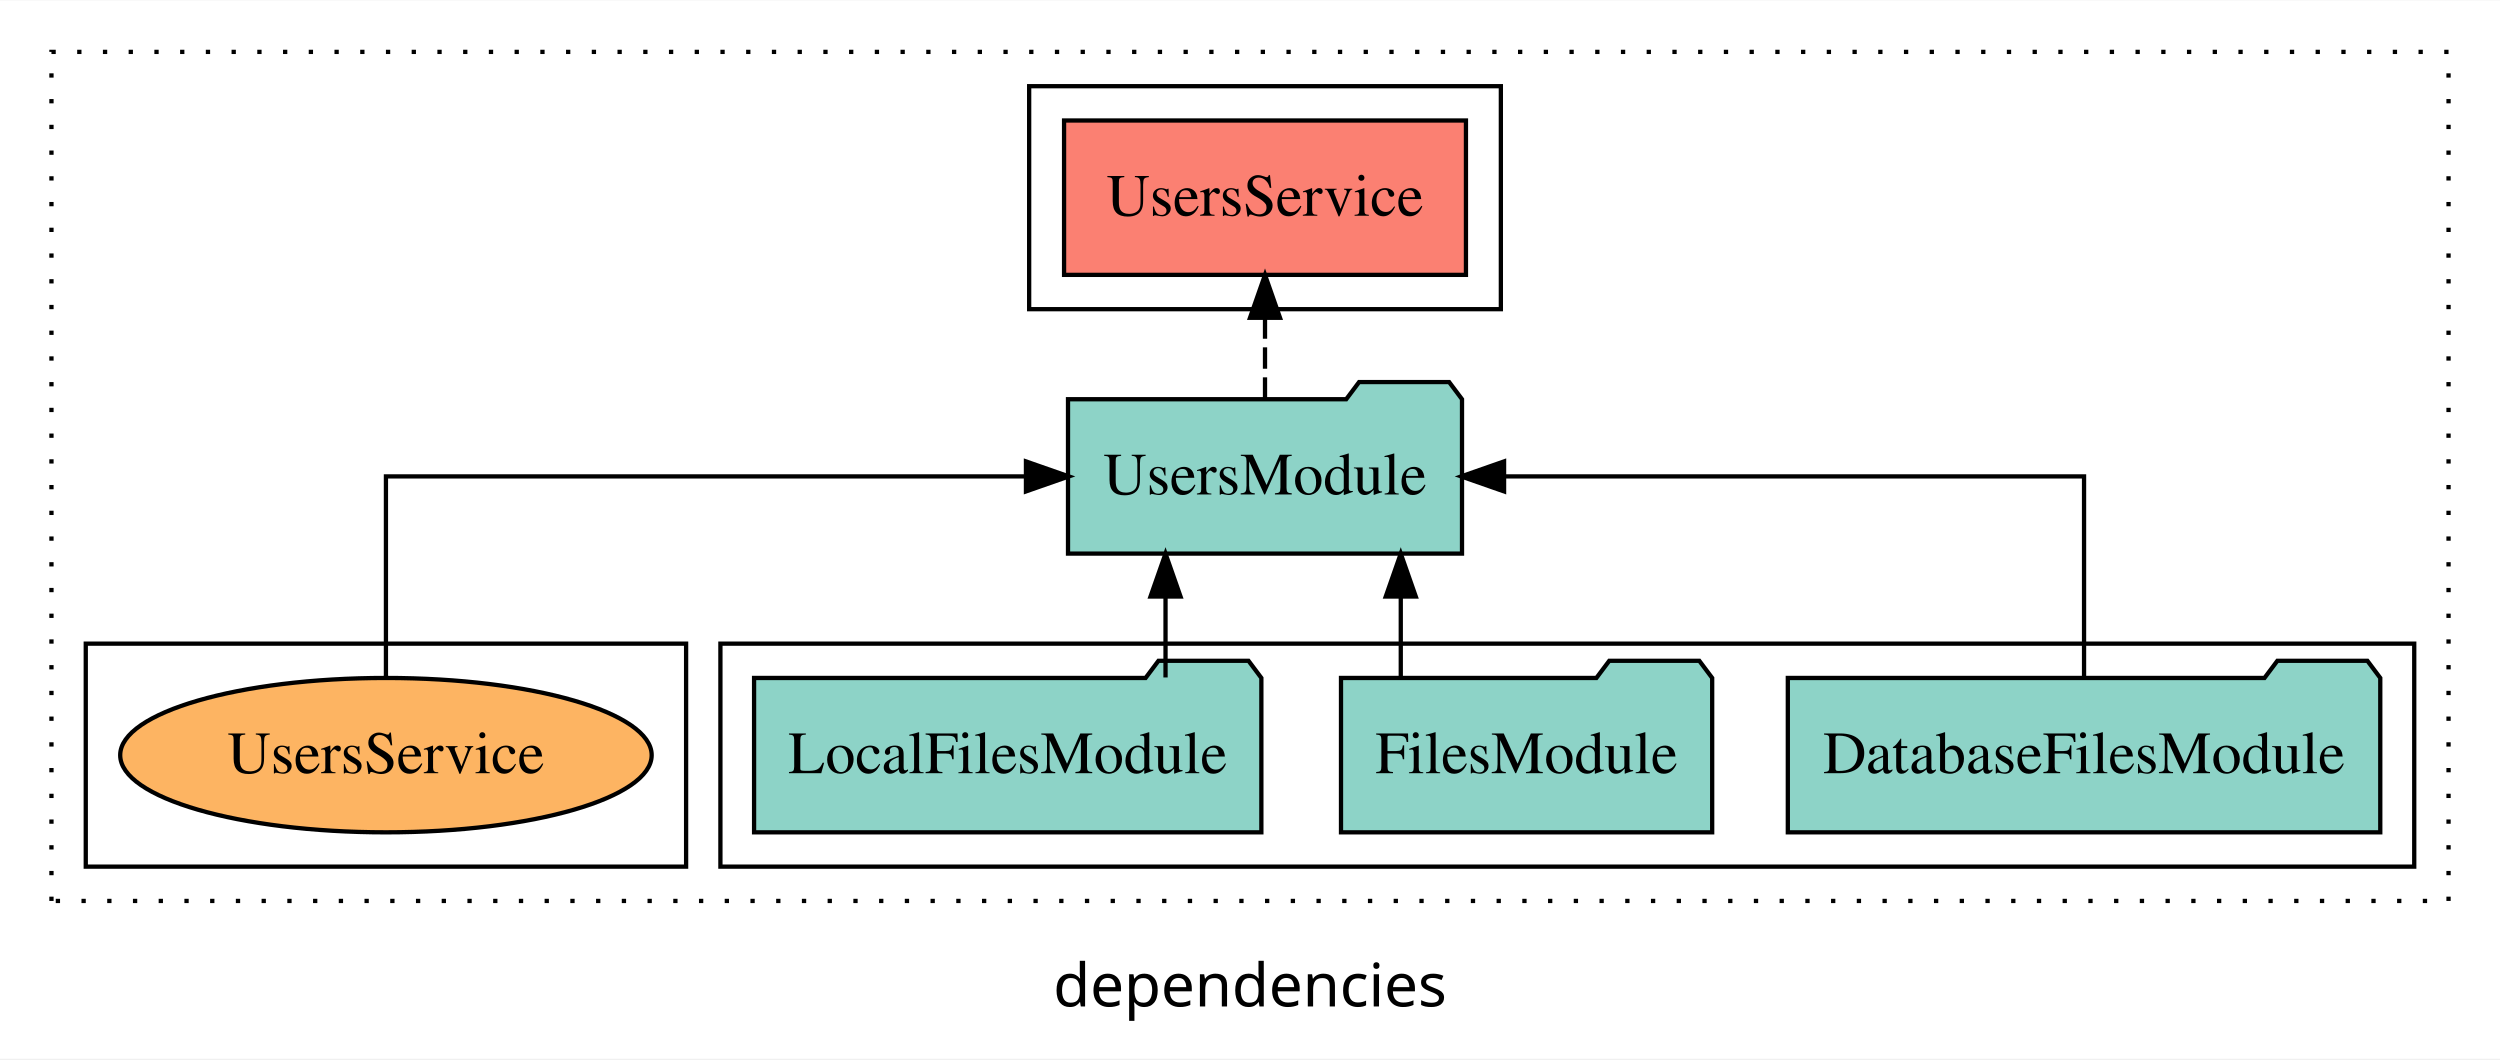
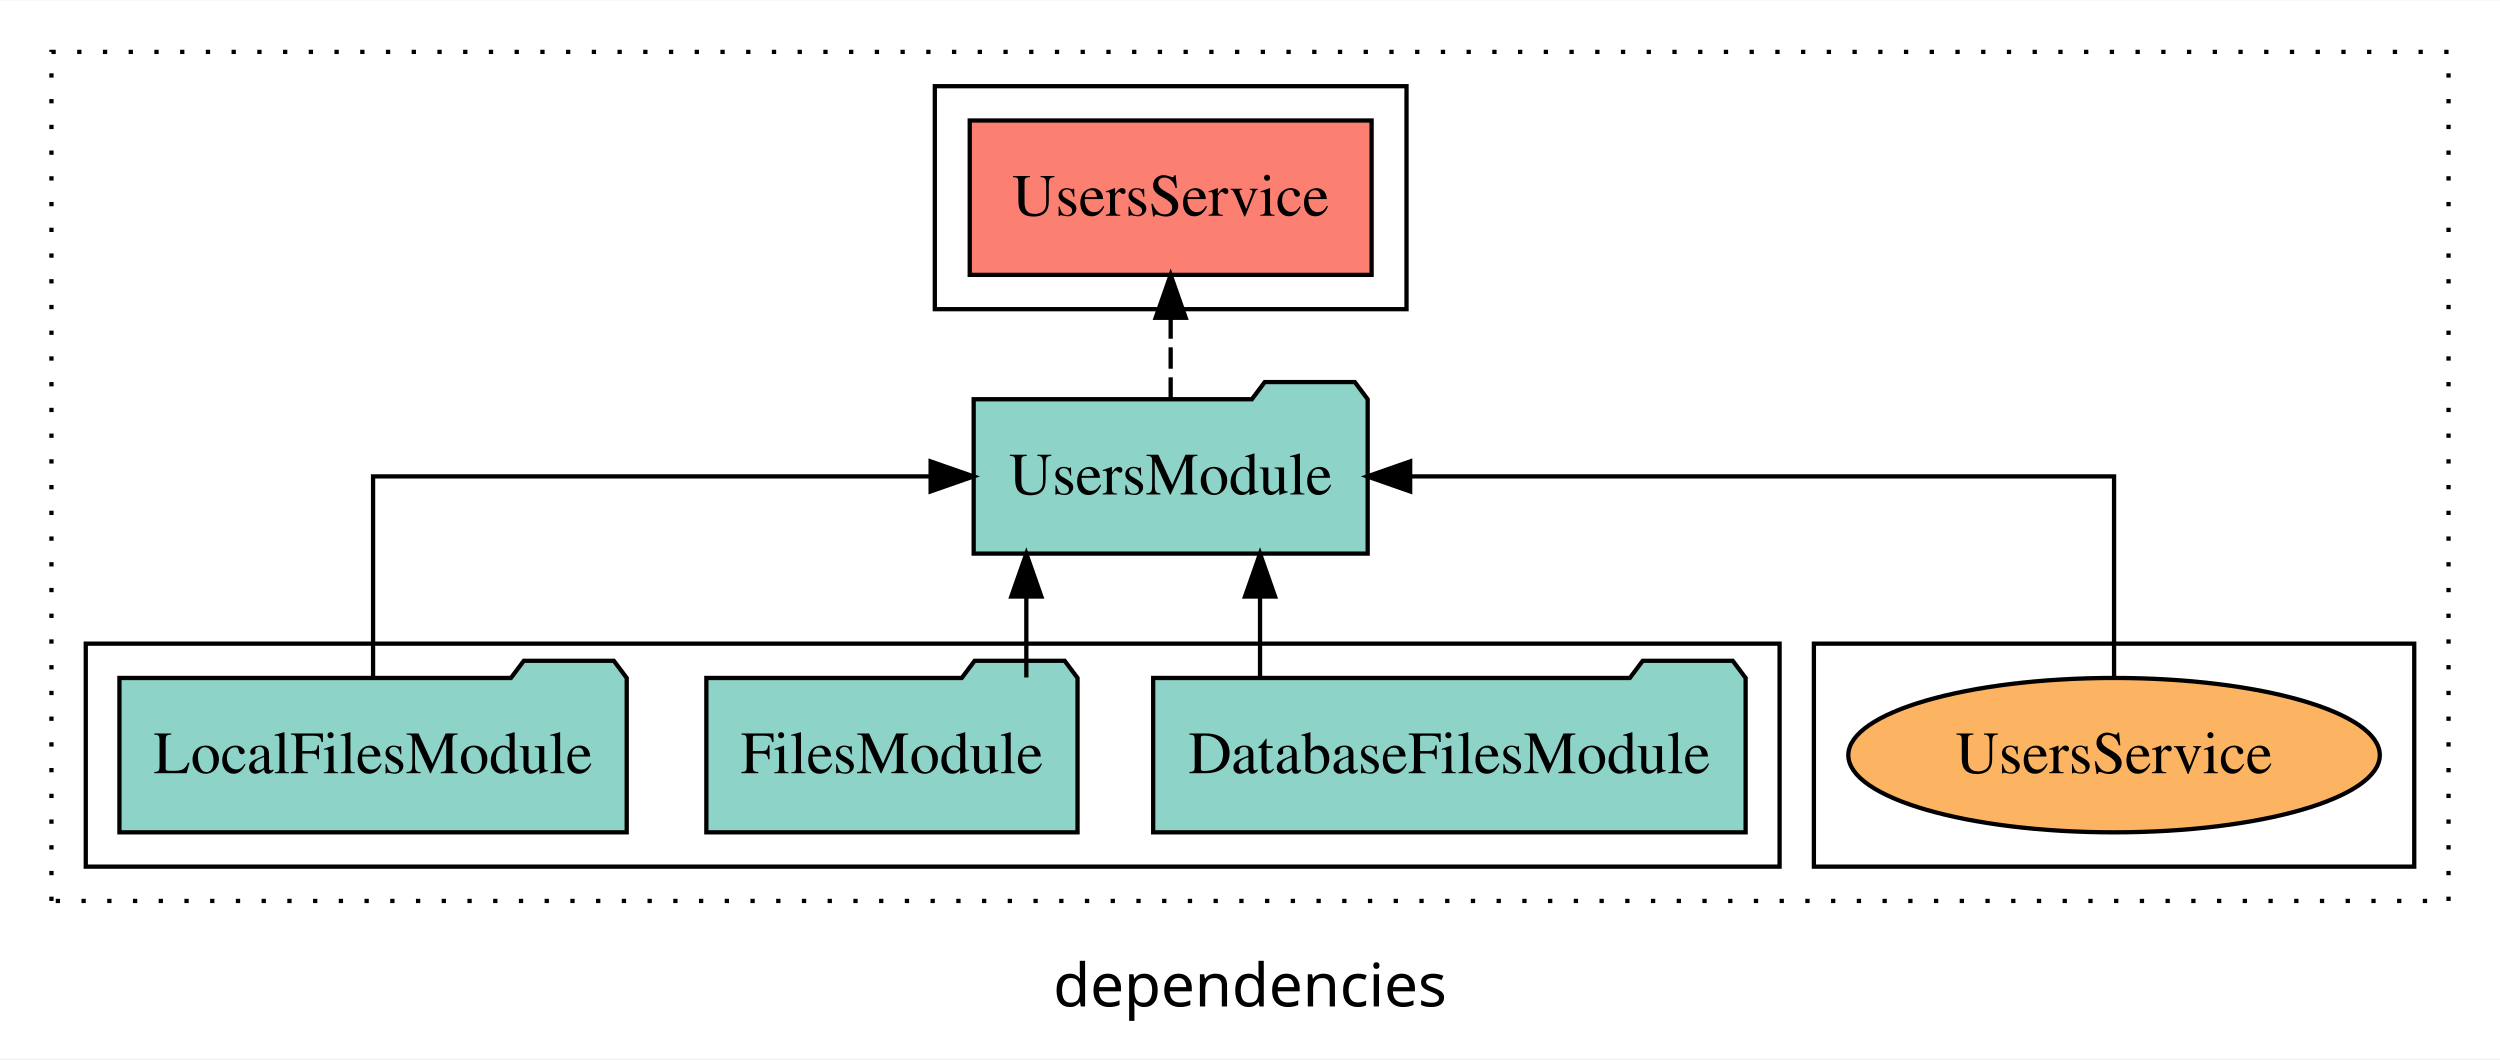
<svg xmlns="http://www.w3.org/2000/svg" width="583pt" height="247pt" viewBox="0.00 0.00 583.00 246.80">
  <g id="graph0" class="graph" transform="scale(1 1) rotate(0) translate(4 242.8)">
    <polygon fill="white" stroke="transparent" points="-4,4 -4,-242.8 579,-242.8 579,4 -4,4" />
    <text text-anchor="middle" x="287.5" y="-8.2" font-family="sans-serif" font-size="14.00">dependencies</text>
    <g id="clust1" class="cluster">
      <polygon fill="none" stroke="black" stroke-dasharray="1,5" points="8,-32.8 8,-230.8 567,-230.8 567,-32.8 8,-32.8" />
    </g>
+     <g id="clust6" class="cluster">
+       <polygon fill="none" stroke="black" points="419,-40.8 419,-92.8 559,-92.8 559,-40.8 419,-40.8" />
+     </g>
    <g id="clust3" class="cluster">
-       <polygon fill="none" stroke="black" points="164,-40.8 164,-92.8 559,-92.8 559,-40.8 164,-40.8" />
-     </g>
-     <g id="clust6" class="cluster">
-       <polygon fill="none" stroke="black" points="16,-40.8 16,-92.8 156,-92.8 156,-40.8 16,-40.8" />
+       <polygon fill="none" stroke="black" points="16,-40.8 16,-92.8 411,-92.8 411,-40.8 16,-40.8" />
    </g>
    <g id="clust4" class="cluster">
-       <polygon fill="none" stroke="black" points="236,-170.8 236,-222.8 346,-222.8 346,-170.8 236,-170.8" />
+       <polygon fill="none" stroke="black" points="214,-170.8 214,-222.8 324,-222.8 324,-170.8 214,-170.8" />
    </g>
    <g id="node1" class="node">
-       <polygon fill="#8dd3c7" stroke="black" points="551.08,-84.8 548.08,-88.8 527.08,-88.8 524.08,-84.8 412.92,-84.8 412.92,-48.8 551.08,-48.8 551.08,-84.8" />
-       <text text-anchor="middle" x="482" y="-62.6" font-family="Times,serif" font-size="14.00">DatabaseFilesModule</text>
+       <polygon fill="#8dd3c7" stroke="black" points="403.08,-84.8 400.08,-88.8 379.08,-88.8 376.08,-84.8 264.92,-84.8 264.92,-48.8 403.08,-48.8 403.08,-84.8" />
+       <text text-anchor="middle" x="334" y="-62.6" font-family="Times,serif" font-size="14.00">DatabaseFilesModule</text>
    </g>
    <g id="node4" class="node">
-       <polygon fill="#8dd3c7" stroke="black" points="336.94,-149.8 333.94,-153.8 312.94,-153.8 309.94,-149.8 245.06,-149.8 245.06,-113.8 336.94,-113.8 336.94,-149.8" />
-       <text text-anchor="middle" x="291" y="-127.6" font-family="Times,serif" font-size="14.00">UsersModule</text>
+       <polygon fill="#8dd3c7" stroke="black" points="314.94,-149.8 311.94,-153.8 290.94,-153.8 287.94,-149.8 223.06,-149.8 223.06,-113.8 314.94,-113.8 314.94,-149.8" />
+       <text text-anchor="middle" x="269" y="-127.6" font-family="Times,serif" font-size="14.00">UsersModule</text>
    </g>
    <g id="edge1" class="edge">
-       <path fill="none" stroke="black" d="M482,-84.91C482,-104.14 482,-131.8 482,-131.8 482,-131.8 346.75,-131.8 346.75,-131.8" />
-       <polygon fill="black" stroke="black" points="346.75,-128.3 336.75,-131.8 346.75,-135.3 346.75,-128.3" />
+       <path fill="none" stroke="black" d="M289.84,-84.91C289.84,-84.91 289.84,-103.79 289.84,-103.79" />
+       <polygon fill="black" stroke="black" points="286.34,-103.79 289.84,-113.79 293.34,-103.79 286.34,-103.79" />
    </g>
    <g id="node2" class="node">
-       <polygon fill="#8dd3c7" stroke="black" points="395.28,-84.8 392.28,-88.8 371.28,-88.8 368.28,-84.8 308.72,-84.8 308.72,-48.8 395.28,-48.8 395.28,-84.8" />
-       <text text-anchor="middle" x="352" y="-62.6" font-family="Times,serif" font-size="14.00">FilesModule</text>
+       <polygon fill="#8dd3c7" stroke="black" points="247.28,-84.8 244.28,-88.8 223.28,-88.8 220.28,-84.8 160.72,-84.8 160.72,-48.8 247.28,-48.8 247.28,-84.8" />
+       <text text-anchor="middle" x="204" y="-62.6" font-family="Times,serif" font-size="14.00">FilesModule</text>
    </g>
    <g id="edge2" class="edge">
-       <path fill="none" stroke="black" d="M322.66,-84.91C322.66,-84.91 322.66,-103.79 322.66,-103.79" />
-       <polygon fill="black" stroke="black" points="319.16,-103.79 322.66,-113.79 326.16,-103.79 319.16,-103.79" />
+       <path fill="none" stroke="black" d="M235.34,-84.91C235.34,-84.91 235.34,-103.79 235.34,-103.79" />
+       <polygon fill="black" stroke="black" points="231.84,-103.79 235.34,-113.79 238.84,-103.79 231.84,-103.79" />
    </g>
    <g id="node3" class="node">
-       <polygon fill="#8dd3c7" stroke="black" points="290.15,-84.8 287.15,-88.8 266.15,-88.8 263.15,-84.8 171.85,-84.8 171.85,-48.8 290.15,-48.8 290.15,-84.8" />
-       <text text-anchor="middle" x="231" y="-62.6" font-family="Times,serif" font-size="14.00">LocalFilesModule</text>
+       <polygon fill="#8dd3c7" stroke="black" points="142.15,-84.8 139.15,-88.8 118.15,-88.8 115.15,-84.8 23.85,-84.8 23.85,-48.8 142.15,-48.8 142.15,-84.8" />
+       <text text-anchor="middle" x="83" y="-62.6" font-family="Times,serif" font-size="14.00">LocalFilesModule</text>
    </g>
    <g id="edge3" class="edge">
-       <path fill="none" stroke="black" d="M267.8,-84.91C267.8,-84.91 267.8,-103.79 267.8,-103.79" />
-       <polygon fill="black" stroke="black" points="264.3,-103.79 267.8,-113.79 271.3,-103.79 264.3,-103.79" />
+       <path fill="none" stroke="black" d="M83,-84.91C83,-104.14 83,-131.8 83,-131.8 83,-131.8 213.02,-131.8 213.02,-131.8" />
+       <polygon fill="black" stroke="black" points="213.02,-135.3 223.02,-131.8 213.02,-128.3 213.02,-135.3" />
    </g>
    <g id="node5" class="node">
-       <polygon fill="#fb8072" stroke="black" points="337.86,-214.8 244.14,-214.8 244.14,-178.8 337.86,-178.8 337.86,-214.8" />
-       <text text-anchor="middle" x="291" y="-192.6" font-family="Times,serif" font-size="14.00">UsersService </text>
+       <polygon fill="#fb8072" stroke="black" points="315.86,-214.8 222.14,-214.8 222.14,-178.8 315.86,-178.8 315.86,-214.8" />
+       <text text-anchor="middle" x="269" y="-192.6" font-family="Times,serif" font-size="14.00">UsersService </text>
    </g>
    <g id="edge4" class="edge">
-       <path fill="none" stroke="black" stroke-dasharray="5,2" d="M291,-149.91C291,-149.91 291,-168.79 291,-168.79" />
-       <polygon fill="black" stroke="black" points="287.5,-168.79 291,-178.79 294.5,-168.79 287.5,-168.79" />
+       <path fill="none" stroke="black" stroke-dasharray="5,2" d="M269,-149.91C269,-149.91 269,-168.79 269,-168.79" />
+       <polygon fill="black" stroke="black" points="265.5,-168.79 269,-178.79 272.5,-168.79 265.5,-168.79" />
    </g>
    <g id="node6" class="node">
-       <ellipse fill="#fdb462" stroke="black" cx="86" cy="-66.8" rx="61.97" ry="18" />
-       <text text-anchor="middle" x="86" y="-62.6" font-family="Times,serif" font-size="14.00">UsersService</text>
+       <ellipse fill="#fdb462" stroke="black" cx="489" cy="-66.8" rx="61.97" ry="18" />
+       <text text-anchor="middle" x="489" y="-62.6" font-family="Times,serif" font-size="14.00">UsersService</text>
    </g>
    <g id="edge5" class="edge">
-       <path fill="none" stroke="black" d="M86,-84.91C86,-104.14 86,-131.8 86,-131.8 86,-131.8 235.25,-131.8 235.25,-131.8" />
-       <polygon fill="black" stroke="black" points="235.25,-135.3 245.25,-131.8 235.25,-128.3 235.25,-135.3" />
+       <path fill="none" stroke="black" d="M489,-84.91C489,-104.14 489,-131.8 489,-131.8 489,-131.8 324.85,-131.8 324.85,-131.8" />
+       <polygon fill="black" stroke="black" points="324.85,-128.3 314.85,-131.8 324.85,-135.3 324.85,-128.3" />
    </g>
  </g>
</svg>
